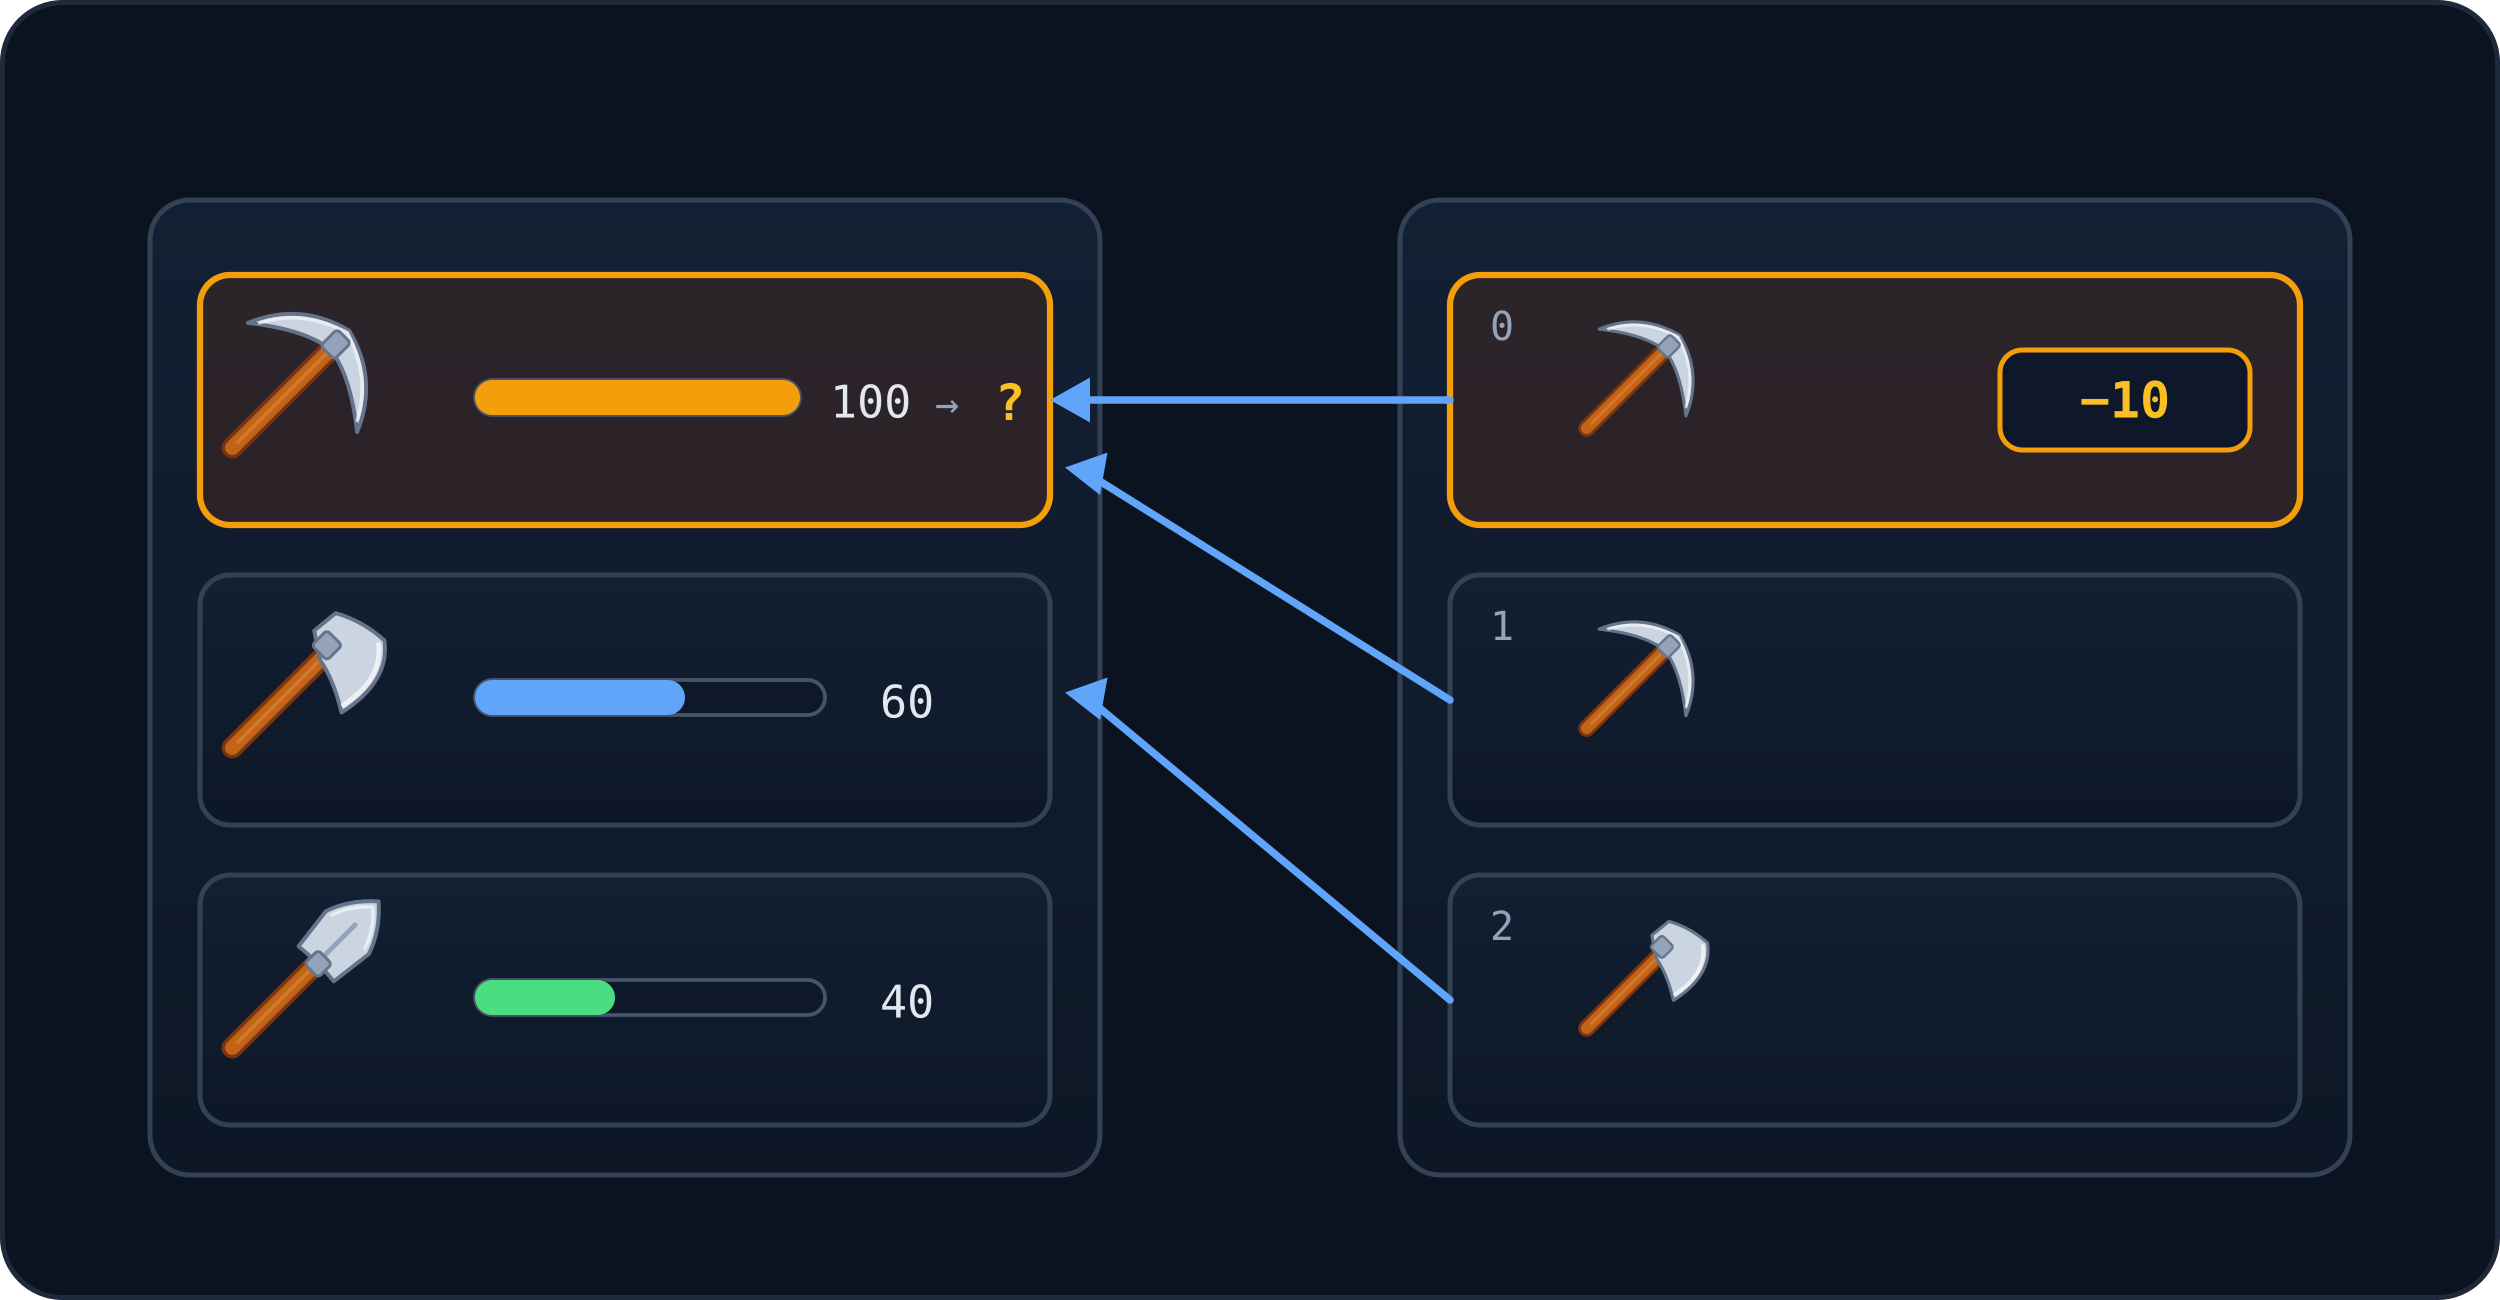
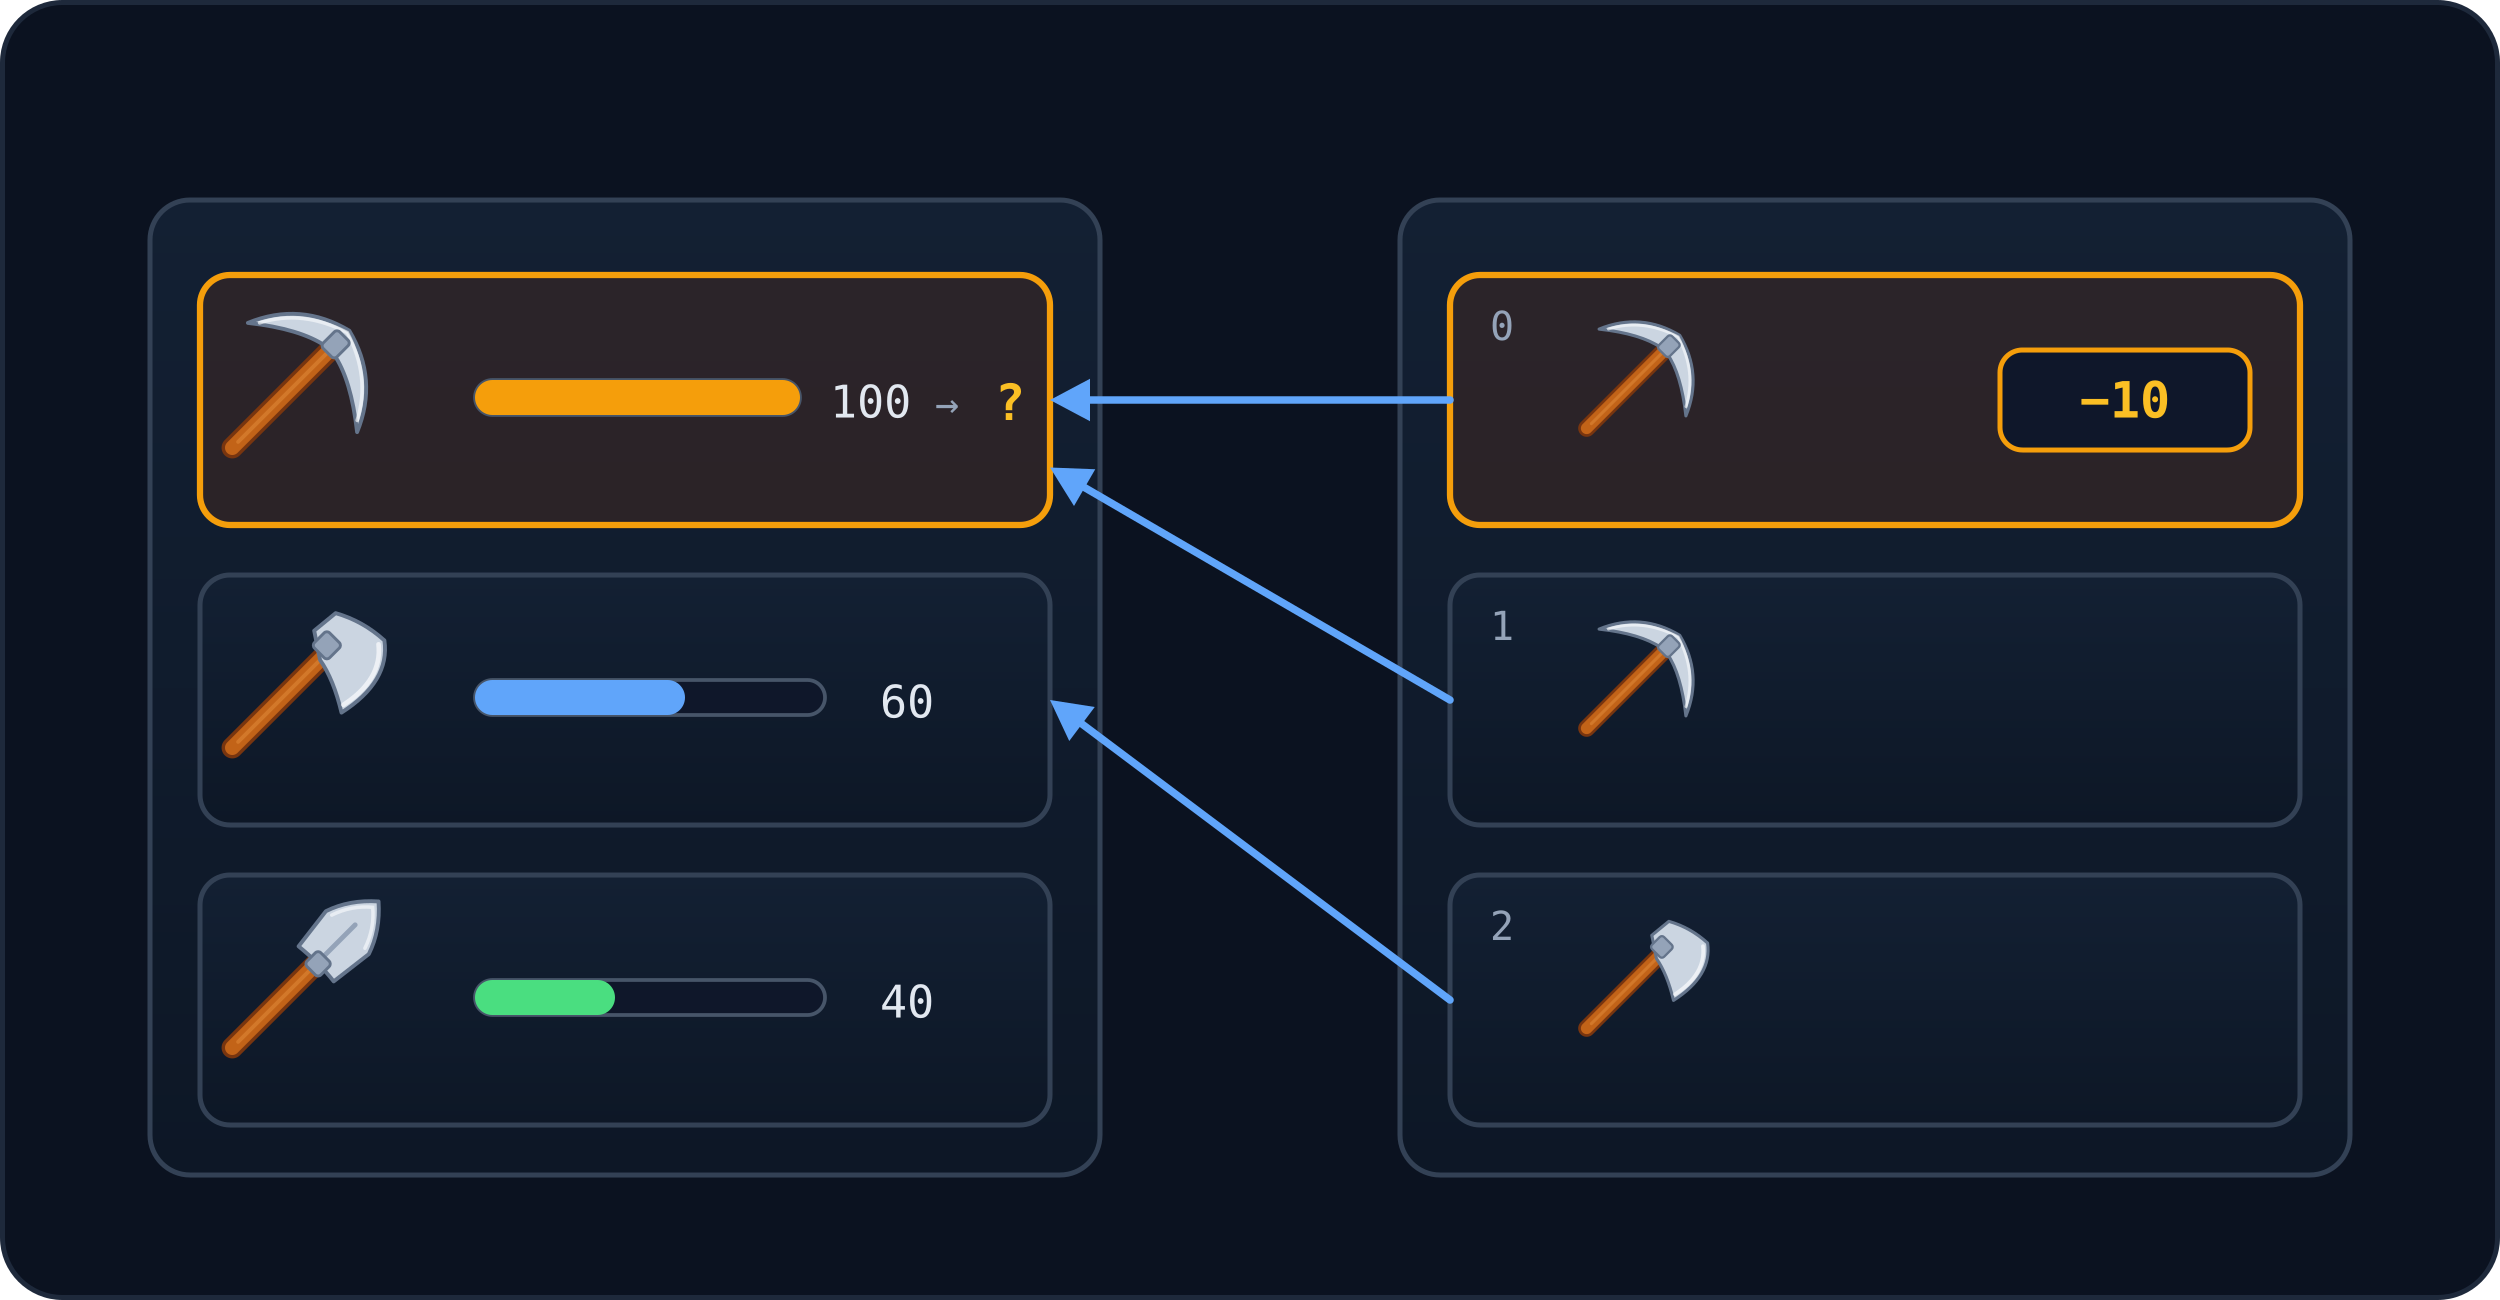
<svg xmlns="http://www.w3.org/2000/svg" viewBox="0 0 1000 520" role="img" aria-labelledby="hotbarTitle hotbarDesc">
  <defs>
    <linearGradient id="bagPanel" x1="0" y1="0" x2="0" y2="1">
      <stop offset="0%" stop-color="#132033" />
      <stop offset="100%" stop-color="#0d1726" />
    </linearGradient>
    <g id="handle">
      <line x1="14" y1="86" x2="68" y2="32" stroke="#78350f" stroke-width="11" stroke-linecap="round" />
      <line x1="14" y1="86" x2="68" y2="32" stroke="#c26318" stroke-width="7.5" stroke-linecap="round" />
      <line x1="17" y1="83" x2="64" y2="36" stroke="#e08938" stroke-width="2" stroke-linecap="round" opacity="0.55" />
    </g>
    <g id="pickaxe">
      <use href="#handle" />
      <path d="M 22 22 Q 49 11 74 26 Q 89 51 78 78 Q 75 51 66 38 L 62 34 Q 49 25 22 22 Z" fill="#cbd5e1" stroke="#64748b" stroke-width="2" stroke-linejoin="round" />
      <path d="M 28 22 Q 50 15 73 27 Q 85 50 78 72" fill="none" stroke="#f8fafc" stroke-width="1.8" stroke-linecap="round" opacity="0.65" />
      <rect x="61" y="28" width="12" height="10" rx="2" transform="rotate(-45 67 33)" fill="#94a3b8" stroke="#64748b" stroke-width="1.5" />
    </g>
    <g id="axe">
      <use href="#handle" />
      <path d="M 56 26 L 67 17 Q 81 21 92 31 Q 95 52 70 68 Q 66 51 59 41 Z" fill="#cbd5e1" stroke="#64748b" stroke-width="2" stroke-linejoin="round" />
      <path d="M 89 33 Q 91 51 71 64" fill="none" stroke="#f8fafc" stroke-width="2.4" stroke-linecap="round" opacity="0.75" />
      <rect x="57" y="28" width="11" height="11" rx="2" transform="rotate(-45 62.5 33.5)" fill="#94a3b8" stroke="#64748b" stroke-width="1.5" />
    </g>
    <g id="shovel">
      <line x1="14" y1="86" x2="58" y2="42" stroke="#78350f" stroke-width="11" stroke-linecap="round" />
      <line x1="14" y1="86" x2="58" y2="42" stroke="#c26318" stroke-width="7.5" stroke-linecap="round" />
      <line x1="17" y1="83" x2="54" y2="46" stroke="#e08938" stroke-width="2" stroke-linecap="round" opacity="0.55" />
      <path d="M 48 34 L 62 16 Q 74 10 89 11 Q 90 26 84 38 L 66 52 Q 59 43 48 34 Z" fill="#cbd5e1" stroke="#64748b" stroke-width="2" stroke-linejoin="round" />
      <path d="M 65 18 Q 75 13 86 14 Q 87 25 82 35" fill="none" stroke="#f8fafc" stroke-width="1.8" stroke-linecap="round" opacity="0.65" />
      <line x1="56" y1="44" x2="77" y2="23" stroke="#94a3b8" stroke-width="2.5" stroke-linecap="round" />
      <rect x="53" y="38" width="10" height="10" rx="2" transform="rotate(-45 58 43)" fill="#94a3b8" stroke="#64748b" stroke-width="1.5" />
    </g>
  </defs>
  <rect x="1" y="1" width="998" height="518" rx="24" fill="#0b1220" stroke="#1e293b" stroke-width="2" />
  <rect x="60" y="80" width="380" height="390" rx="16" fill="url(#bagPanel)" stroke="#334155" stroke-width="2" />
  <g>
    <rect x="80" y="110" width="340" height="100" rx="12" fill="#78350f" opacity="0.25" />
    <rect x="80" y="110" width="340" height="100" rx="12" fill="none" stroke="#f59e0b" stroke-width="2.5" />
    <use href="#pickaxe" transform="translate(82 112) scale(0.78)" />
    <rect x="190" y="152" width="130" height="14" rx="7" fill="#0f172a" stroke="#475569" stroke-width="1.5" />
    <rect x="190" y="152" width="130" height="14" rx="7" fill="#f59e0b" />
    <text x="332" y="167" font-family="ui-monospace, SFMono-Regular, Menlo, Consolas, monospace" font-size="18" fill="#e2e8f0">100</text>
    <text x="374" y="167" font-family="ui-monospace, SFMono-Regular, Menlo, Consolas, monospace" font-size="16" fill="#94a3b8">→</text>
    <text x="398" y="168" font-family="ui-monospace, SFMono-Regular, Menlo, Consolas, monospace" font-size="20" font-weight="600" fill="#fbbf24">?</text>
  </g>
  <g>
    <rect x="80" y="230" width="340" height="100" rx="12" fill="url(#bagPanel)" stroke="#334155" stroke-width="2" />
    <use href="#axe" transform="translate(82 232) scale(0.78)" />
    <rect x="190" y="272" width="140" height="14" rx="7" fill="#0f172a" stroke="#475569" stroke-width="1.5" />
    <rect x="190" y="272" width="84" height="14" rx="7" fill="#60a5fa" />
    <text x="352" y="287" font-family="ui-monospace, SFMono-Regular, Menlo, Consolas, monospace" font-size="18" fill="#e2e8f0">60</text>
  </g>
  <g>
    <rect x="80" y="350" width="340" height="100" rx="12" fill="url(#bagPanel)" stroke="#334155" stroke-width="2" />
    <use href="#shovel" transform="translate(82 352) scale(0.78)" />
    <rect x="190" y="392" width="140" height="14" rx="7" fill="#0f172a" stroke="#475569" stroke-width="1.5" />
    <rect x="190" y="392" width="56" height="14" rx="7" fill="#4ade80" />
    <text x="352" y="407" font-family="ui-monospace, SFMono-Regular, Menlo, Consolas, monospace" font-size="18" fill="#e2e8f0">40</text>
  </g>
  <rect x="560" y="80" width="380" height="390" rx="16" fill="url(#bagPanel)" stroke="#334155" stroke-width="2" />
  <g>
    <rect x="580" y="110" width="340" height="100" rx="12" fill="#78350f" opacity="0.25" />
    <rect x="580" y="110" width="340" height="100" rx="12" fill="none" stroke="#f59e0b" stroke-width="2.5" />
    <text x="596" y="136" font-family="ui-monospace, SFMono-Regular, Menlo, Consolas, monospace" font-size="16" fill="#94a3b8">0</text>
    <use href="#pickaxe" transform="translate(626 118) scale(0.62)" />
    <rect x="800" y="140" width="100" height="40" rx="9" fill="#0f172a" stroke="#f59e0b" stroke-width="2" />
    <text x="850" y="167" text-anchor="middle" font-family="ui-monospace, SFMono-Regular, Menlo, Consolas, monospace" font-size="20" font-weight="700" fill="#fbbf24">−10</text>
  </g>
  <g>
    <rect x="580" y="230" width="340" height="100" rx="12" fill="url(#bagPanel)" stroke="#334155" stroke-width="2" />
    <text x="596" y="256" font-family="ui-monospace, SFMono-Regular, Menlo, Consolas, monospace" font-size="16" fill="#94a3b8">1</text>
    <use href="#pickaxe" transform="translate(626 238) scale(0.62)" />
  </g>
  <g>
    <rect x="580" y="350" width="340" height="100" rx="12" fill="url(#bagPanel)" stroke="#334155" stroke-width="2" />
    <text x="596" y="376" font-family="ui-monospace, SFMono-Regular, Menlo, Consolas, monospace" font-size="16" fill="#94a3b8">2</text>
    <use href="#axe" transform="translate(626 358) scale(0.62)" />
  </g>
  <g stroke="#60a5fa" stroke-width="3" stroke-linecap="round">
    <line x1="580" y1="160" x2="436" y2="160" />
-     <line x1="580" y1="280" x2="436" y2="190" />
-     <line x1="580" y1="400" x2="436" y2="280" />
+     <line x1="580" y1="280" x2="433.8" y2="195.0" />
+     <line x1="580" y1="400" x2="432.8" y2="289.6" />
  </g>
  <g fill="#60a5fa">
-     <polygon points="436,151 420,160 436,169" />
-     <polygon points="443,181 426,187 440,198" />
-     <polygon points="443,271 426,277 440,288" />
+     <polygon points="420,160 436,151.5 436,168.5" />
+     <polygon points="420,187 438.1,187.7 429.6,202.4" />
+     <polygon points="420,280 437.9,282.8 427.7,296.4" />
  </g>
</svg>
